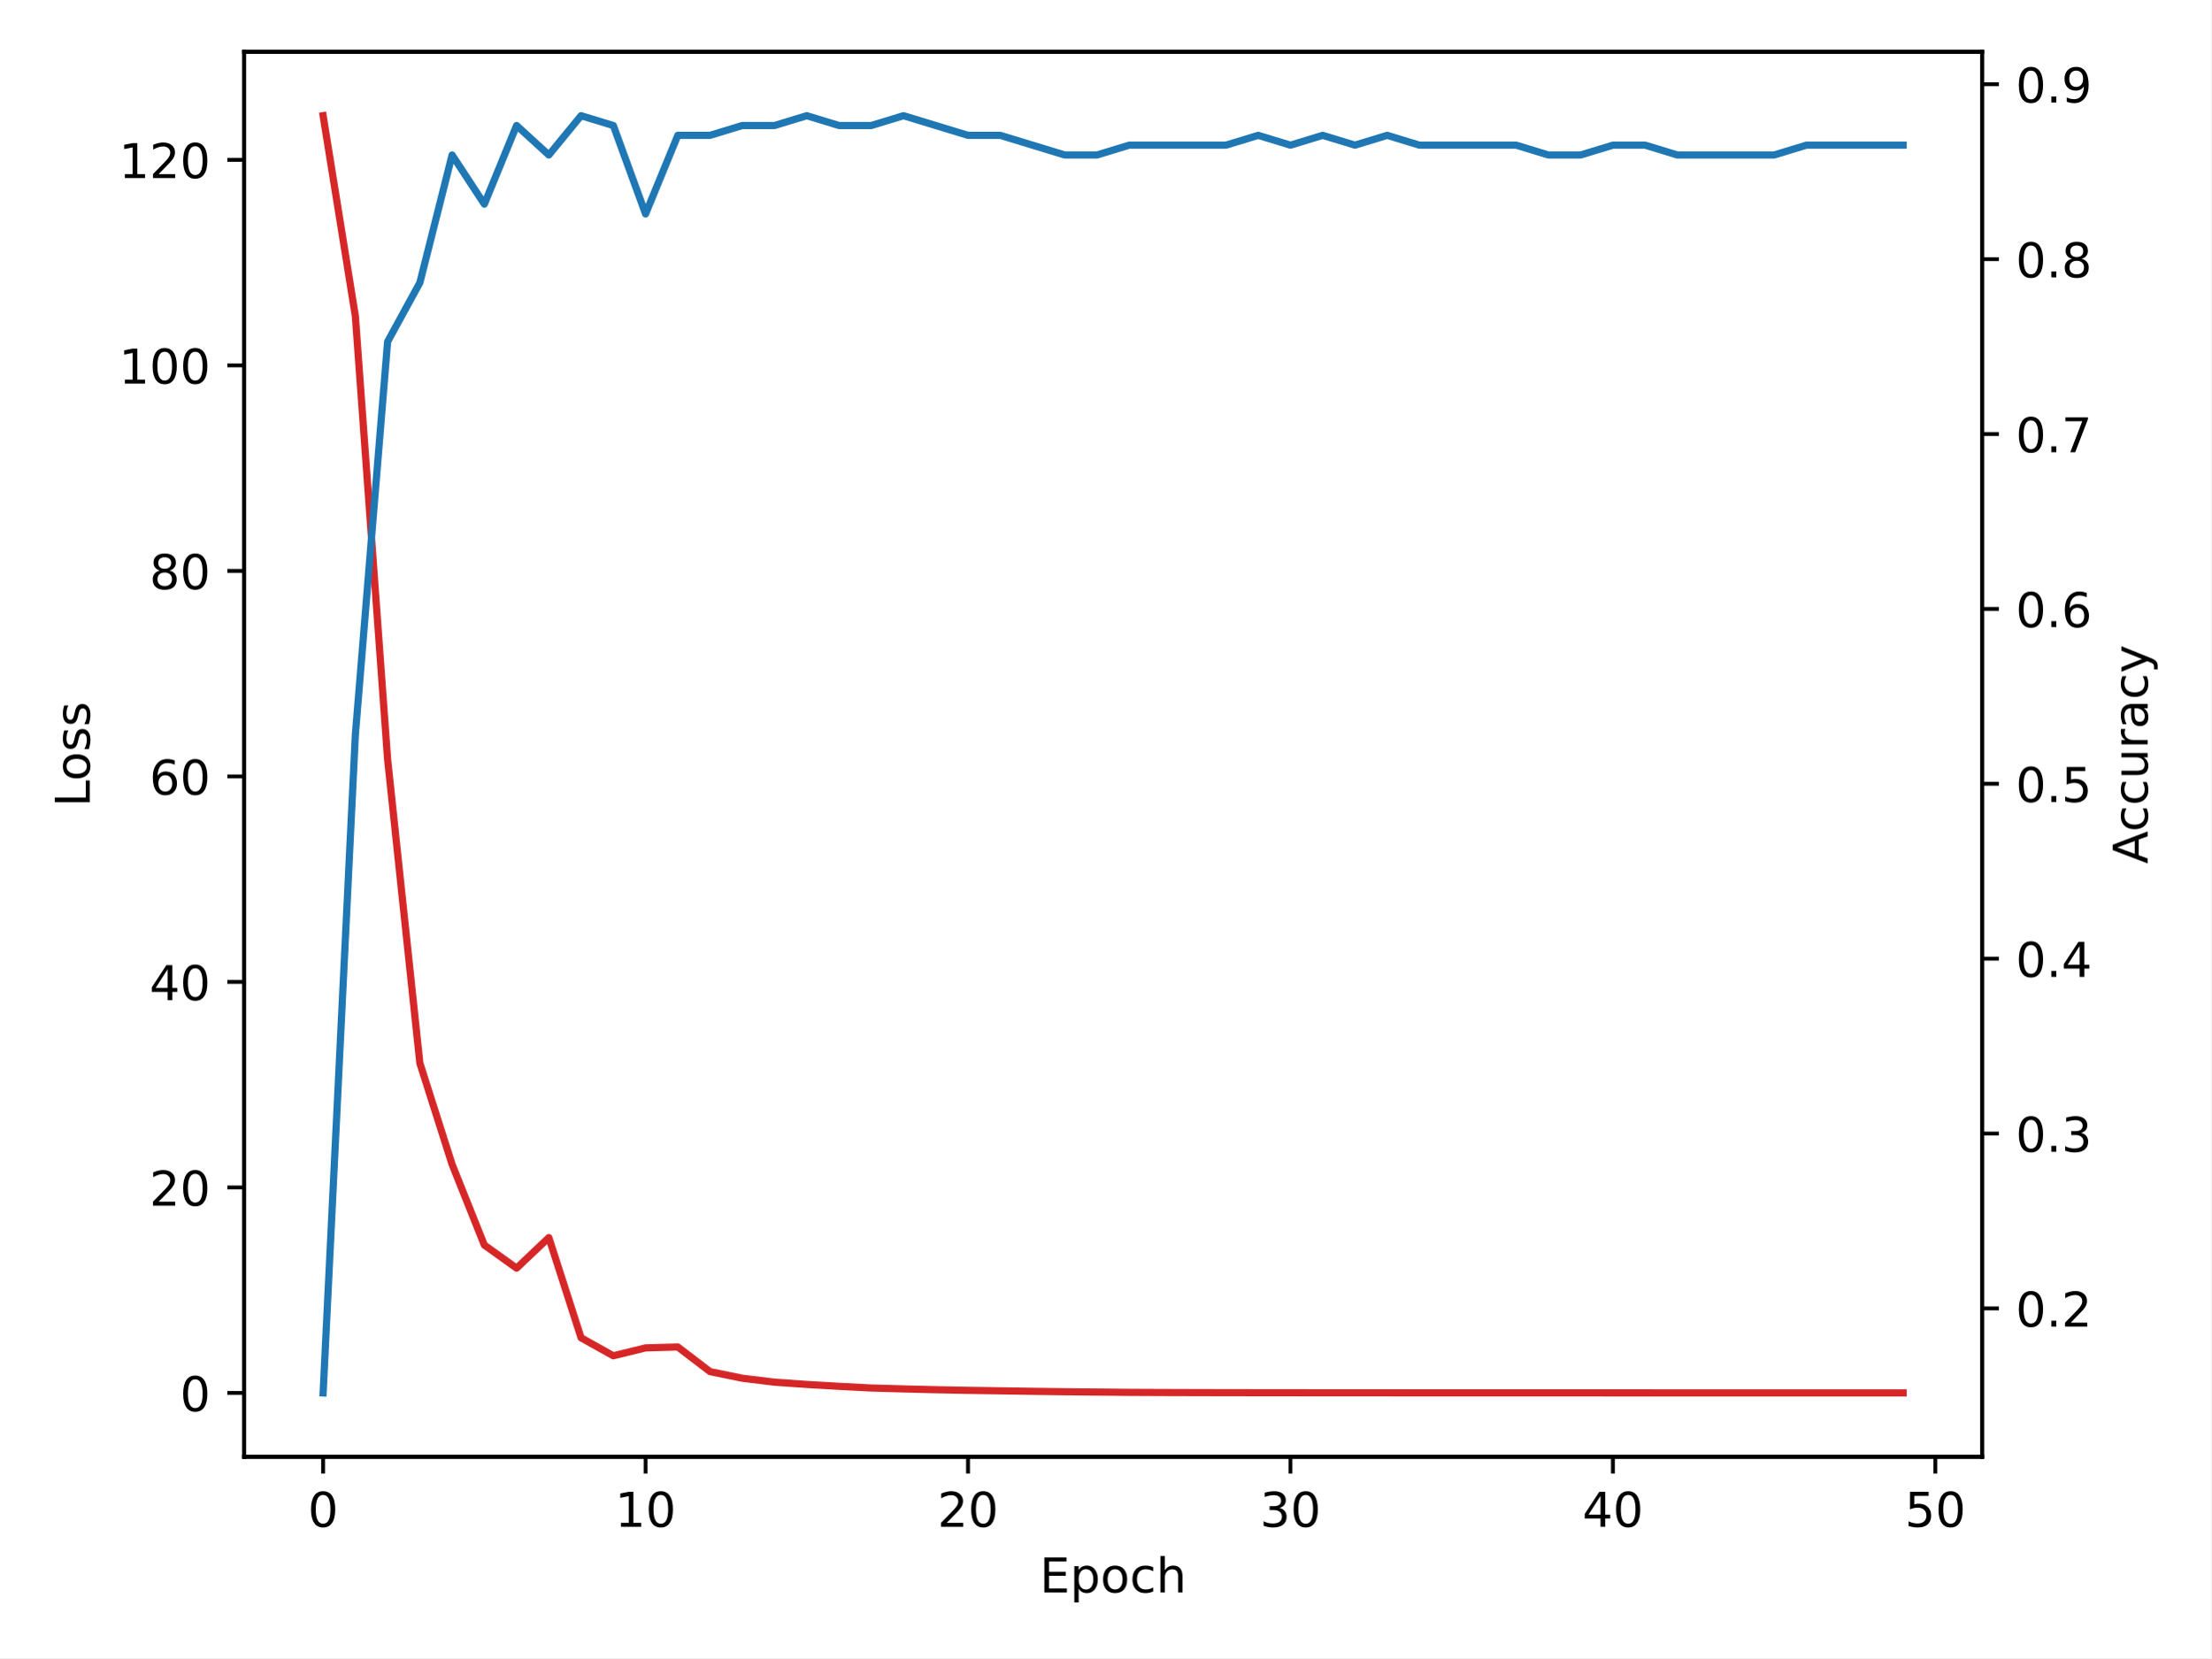
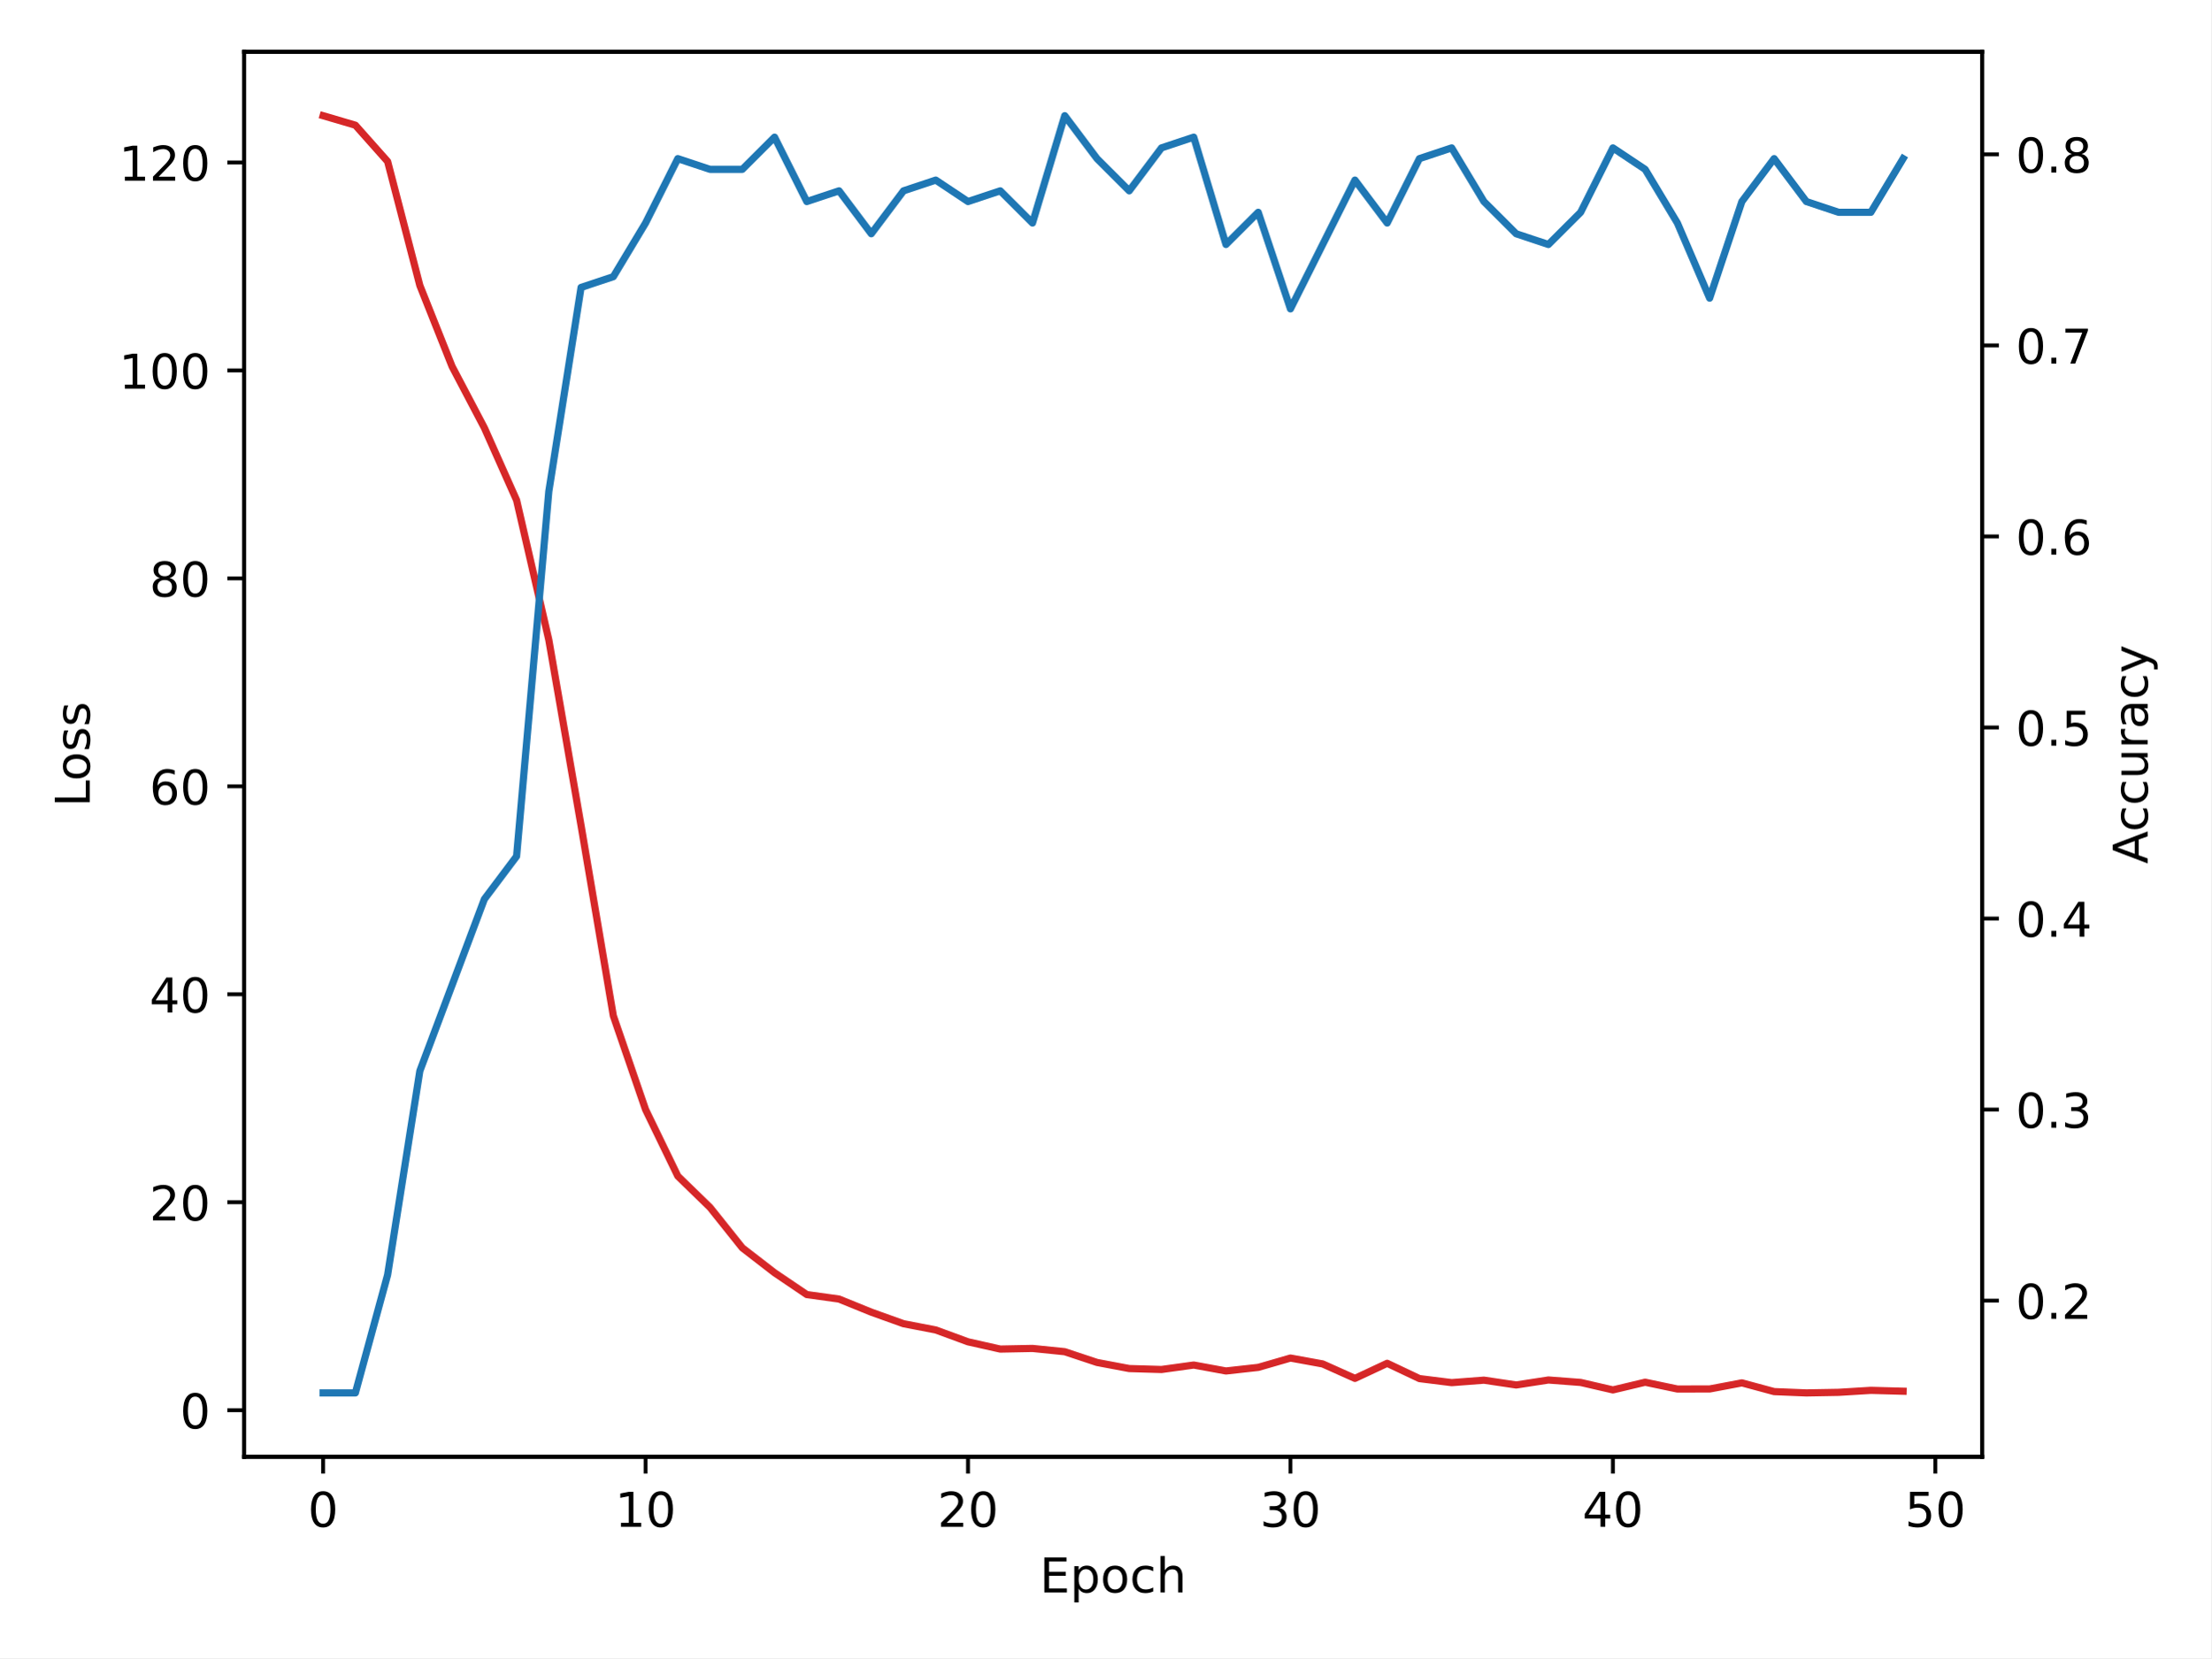
<svg xmlns="http://www.w3.org/2000/svg" xmlns:xlink="http://www.w3.org/1999/xlink" height="345.6pt" version="1.1" viewBox="0 0 460.8 345.6" width="460.8pt">
  <defs>
    <style type="text/css">
*{stroke-linecap:butt;stroke-linejoin:round;}
  </style>
  </defs>
  <g id="figure_1">
    <g id="patch_1">
      <path d="M 0 345.6  L 460.8 345.6  L 460.8 0  L 0 0  z " style="fill:#ffffff;" />
    </g>
    <g id="axes_1">
      <g id="patch_2">
        <path d="M 50.87 303.64  L 413.08 303.64  L 413.08 10.8  L 50.87 10.8  z " style="fill:#ffffff;" />
      </g>
      <g id="matplotlib.axis_1">
        <g id="xtick_1">
          <g id="line2d_1">
            <defs>
-               <path d="M 0 0  L 0 3.5  " id="mafd1a74e2f" style="stroke:#000000;stroke-width:0.8;" />
-             </defs>
-             <g>
-               <use style="stroke:#000000;stroke-width:0.8;" x="67.334" xlink:href="#mafd1a74e2f" y="303.64" />
+               <path d="M 0 0  L 0 3.5  " id="m55891c6fe8" style="stroke:#000000;stroke-width:0.8;" />
+             </defs>
+             <g>
+               <use style="stroke:#000000;stroke-width:0.8;" x="67.334" xlink:href="#m55891c6fe8" y="303.64" />
            </g>
          </g>
          <g id="text_1">
            <defs>
              <path d="M 31.781 66.406  Q 24.172 66.406 20.328 58.906  Q 16.5 51.422 16.5 36.375  Q 16.5 21.391 20.328 13.891  Q 24.172 6.391 31.781 6.391  Q 39.453 6.391 43.281 13.891  Q 47.125 21.391 47.125 36.375  Q 47.125 51.422 43.281 58.906  Q 39.453 66.406 31.781 66.406  z M 31.781 74.219  Q 44.047 74.219 50.516 64.516  Q 56.984 54.828 56.984 36.375  Q 56.984 17.969 50.516 8.266  Q 44.047 -1.422 31.781 -1.422  Q 19.531 -1.422 13.062 8.266  Q 6.594 17.969 6.594 36.375  Q 6.594 54.828 13.062 64.516  Q 19.531 74.219 31.781 74.219  z " id="DejaVuSans-48" />
            </defs>
            <g transform="translate(64.15284 318.2384)scale(0.1 -0.1)">
              <use xlink:href="#DejaVuSans-48" />
            </g>
          </g>
        </g>
        <g id="xtick_2">
          <g id="line2d_2">
            <g>
-               <use style="stroke:#000000;stroke-width:0.8;" x="134.534" xlink:href="#mafd1a74e2f" y="303.64" />
+               <use style="stroke:#000000;stroke-width:0.8;" x="134.534" xlink:href="#m55891c6fe8" y="303.64" />
            </g>
          </g>
          <g id="text_2">
            <defs>
              <path d="M 12.406 8.297  L 28.516 8.297  L 28.516 63.922  L 10.984 60.406  L 10.984 69.391  L 28.422 72.906  L 38.281 72.906  L 38.281 8.297  L 54.391 8.297  L 54.391 0  L 12.406 0  z " id="DejaVuSans-49" />
            </defs>
            <g transform="translate(128.172 318.2384)scale(0.1 -0.1)">
              <use xlink:href="#DejaVuSans-49" />
              <use x="63.623" xlink:href="#DejaVuSans-48" />
            </g>
          </g>
        </g>
        <g id="xtick_3">
          <g id="line2d_3">
            <g>
-               <use style="stroke:#000000;stroke-width:0.8;" x="201.735" xlink:href="#mafd1a74e2f" y="303.64" />
+               <use style="stroke:#000000;stroke-width:0.8;" x="201.735" xlink:href="#m55891c6fe8" y="303.64" />
            </g>
          </g>
          <g id="text_3">
            <defs>
              <path d="M 19.188 8.297  L 53.609 8.297  L 53.609 0  L 7.328 0  L 7.328 8.297  Q 12.938 14.109 22.625 23.891  Q 32.328 33.688 34.812 36.531  Q 39.547 41.844 41.422 45.531  Q 43.312 49.219 43.312 52.781  Q 43.312 58.594 39.234 62.25  Q 35.156 65.922 28.609 65.922  Q 23.969 65.922 18.812 64.312  Q 13.672 62.703 7.812 59.422  L 7.812 69.391  Q 13.766 71.781 18.938 73  Q 24.125 74.219 28.422 74.219  Q 39.75 74.219 46.484 68.547  Q 53.219 62.891 53.219 53.422  Q 53.219 48.922 51.531 44.891  Q 49.859 40.875 45.406 35.406  Q 44.188 33.984 37.641 27.219  Q 31.109 20.453 19.188 8.297  z " id="DejaVuSans-50" />
            </defs>
            <g transform="translate(195.3723 318.2384)scale(0.1 -0.1)">
              <use xlink:href="#DejaVuSans-50" />
              <use x="63.623" xlink:href="#DejaVuSans-48" />
            </g>
          </g>
        </g>
        <g id="xtick_4">
          <g id="line2d_4">
            <g>
-               <use style="stroke:#000000;stroke-width:0.8;" x="268.935" xlink:href="#mafd1a74e2f" y="303.64" />
+               <use style="stroke:#000000;stroke-width:0.8;" x="268.935" xlink:href="#m55891c6fe8" y="303.64" />
            </g>
          </g>
          <g id="text_4">
            <defs>
              <path d="M 40.578 39.312  Q 47.656 37.797 51.625 33  Q 55.609 28.219 55.609 21.188  Q 55.609 10.406 48.188 4.484  Q 40.766 -1.422 27.094 -1.422  Q 22.516 -1.422 17.656 -0.516  Q 12.797 0.391 7.625 2.203  L 7.625 11.719  Q 11.719 9.328 16.594 8.109  Q 21.484 6.891 26.812 6.891  Q 36.078 6.891 40.938 10.547  Q 45.797 14.203 45.797 21.188  Q 45.797 27.641 41.281 31.266  Q 36.766 34.906 28.719 34.906  L 20.219 34.906  L 20.219 43.016  L 29.109 43.016  Q 36.375 43.016 40.234 45.922  Q 44.094 48.828 44.094 54.297  Q 44.094 59.906 40.109 62.906  Q 36.141 65.922 28.719 65.922  Q 24.656 65.922 20.016 65.031  Q 15.375 64.156 9.812 62.312  L 9.812 71.094  Q 15.438 72.656 20.344 73.438  Q 25.25 74.219 29.594 74.219  Q 40.828 74.219 47.359 69.109  Q 53.906 64.016 53.906 55.328  Q 53.906 49.266 50.438 45.094  Q 46.969 40.922 40.578 39.312  z " id="DejaVuSans-51" />
            </defs>
            <g transform="translate(262.5727 318.2384)scale(0.1 -0.1)">
              <use xlink:href="#DejaVuSans-51" />
              <use x="63.623" xlink:href="#DejaVuSans-48" />
            </g>
          </g>
        </g>
        <g id="xtick_5">
          <g id="line2d_5">
            <g>
-               <use style="stroke:#000000;stroke-width:0.8;" x="336.136" xlink:href="#mafd1a74e2f" y="303.64" />
+               <use style="stroke:#000000;stroke-width:0.8;" x="336.136" xlink:href="#m55891c6fe8" y="303.64" />
            </g>
          </g>
          <g id="text_5">
            <defs>
              <path d="M 37.797 64.312  L 12.891 25.391  L 37.797 25.391  z M 35.203 72.906  L 47.609 72.906  L 47.609 25.391  L 58.016 25.391  L 58.016 17.188  L 47.609 17.188  L 47.609 0  L 37.797 0  L 37.797 17.188  L 4.891 17.188  L 4.891 26.703  z " id="DejaVuSans-52" />
            </defs>
            <g transform="translate(329.7731 318.2384)scale(0.1 -0.1)">
              <use xlink:href="#DejaVuSans-52" />
              <use x="63.623" xlink:href="#DejaVuSans-48" />
            </g>
          </g>
        </g>
        <g id="xtick_6">
          <g id="line2d_6">
            <g>
-               <use style="stroke:#000000;stroke-width:0.8;" x="403.336" xlink:href="#mafd1a74e2f" y="303.64" />
+               <use style="stroke:#000000;stroke-width:0.8;" x="403.336" xlink:href="#m55891c6fe8" y="303.64" />
            </g>
          </g>
          <g id="text_6">
            <defs>
              <path d="M 10.797 72.906  L 49.516 72.906  L 49.516 64.594  L 19.828 64.594  L 19.828 46.734  Q 21.969 47.469 24.109 47.828  Q 26.266 48.188 28.422 48.188  Q 40.625 48.188 47.75 41.5  Q 54.891 34.812 54.891 23.391  Q 54.891 11.625 47.562 5.094  Q 40.234 -1.422 26.906 -1.422  Q 22.312 -1.422 17.547 -0.641  Q 12.797 0.141 7.719 1.703  L 7.719 11.625  Q 12.109 9.234 16.797 8.062  Q 21.484 6.891 26.703 6.891  Q 35.156 6.891 40.078 11.328  Q 45.016 15.766 45.016 23.391  Q 45.016 31 40.078 35.438  Q 35.156 39.891 26.703 39.891  Q 22.75 39.891 18.812 39.016  Q 14.891 38.141 10.797 36.281  z " id="DejaVuSans-53" />
            </defs>
            <g transform="translate(396.9734 318.2384)scale(0.1 -0.1)">
              <use xlink:href="#DejaVuSans-53" />
              <use x="63.623" xlink:href="#DejaVuSans-48" />
            </g>
          </g>
        </g>
        <g id="text_7">
          <defs>
            <path d="M 9.812 72.906  L 55.906 72.906  L 55.906 64.594  L 19.672 64.594  L 19.672 43.016  L 54.391 43.016  L 54.391 34.719  L 19.672 34.719  L 19.672 8.297  L 56.781 8.297  L 56.781 0  L 9.812 0  z " id="DejaVuSans-69" />
            <path d="M 18.109 8.203  L 18.109 -20.797  L 9.078 -20.797  L 9.078 54.688  L 18.109 54.688  L 18.109 46.391  Q 20.953 51.266 25.266 53.625  Q 29.594 56 35.594 56  Q 45.562 56 51.781 48.094  Q 58.016 40.188 58.016 27.297  Q 58.016 14.406 51.781 6.484  Q 45.562 -1.422 35.594 -1.422  Q 29.594 -1.422 25.266 0.953  Q 20.953 3.328 18.109 8.203  z M 48.688 27.297  Q 48.688 37.203 44.609 42.844  Q 40.531 48.484 33.406 48.484  Q 26.266 48.484 22.188 42.844  Q 18.109 37.203 18.109 27.297  Q 18.109 17.391 22.188 11.75  Q 26.266 6.109 33.406 6.109  Q 40.531 6.109 44.609 11.75  Q 48.688 17.391 48.688 27.297  z " id="DejaVuSans-112" />
            <path d="M 30.609 48.391  Q 23.391 48.391 19.188 42.75  Q 14.984 37.109 14.984 27.297  Q 14.984 17.484 19.156 11.844  Q 23.344 6.203 30.609 6.203  Q 37.797 6.203 41.984 11.859  Q 46.188 17.531 46.188 27.297  Q 46.188 37.016 41.984 42.703  Q 37.797 48.391 30.609 48.391  z M 30.609 56  Q 42.328 56 49.016 48.375  Q 55.719 40.766 55.719 27.297  Q 55.719 13.875 49.016 6.219  Q 42.328 -1.422 30.609 -1.422  Q 18.844 -1.422 12.172 6.219  Q 5.516 13.875 5.516 27.297  Q 5.516 40.766 12.172 48.375  Q 18.844 56 30.609 56  z " id="DejaVuSans-111" />
            <path d="M 48.781 52.594  L 48.781 44.188  Q 44.969 46.297 41.141 47.344  Q 37.312 48.391 33.406 48.391  Q 24.656 48.391 19.812 42.844  Q 14.984 37.312 14.984 27.297  Q 14.984 17.281 19.812 11.734  Q 24.656 6.203 33.406 6.203  Q 37.312 6.203 41.141 7.25  Q 44.969 8.297 48.781 10.406  L 48.781 2.094  Q 45.016 0.344 40.984 -0.531  Q 36.969 -1.422 32.422 -1.422  Q 20.062 -1.422 12.781 6.344  Q 5.516 14.109 5.516 27.297  Q 5.516 40.672 12.859 48.328  Q 20.219 56 33.016 56  Q 37.156 56 41.109 55.141  Q 45.062 54.297 48.781 52.594  z " id="DejaVuSans-99" />
            <path d="M 54.891 33.016  L 54.891 0  L 45.906 0  L 45.906 32.719  Q 45.906 40.484 42.875 44.328  Q 39.844 48.188 33.797 48.188  Q 26.516 48.188 22.312 43.547  Q 18.109 38.922 18.109 30.906  L 18.109 0  L 9.078 0  L 9.078 75.984  L 18.109 75.984  L 18.109 46.188  Q 21.344 51.125 25.703 53.562  Q 30.078 56 35.797 56  Q 45.219 56 50.047 50.172  Q 54.891 44.344 54.891 33.016  z " id="DejaVuSans-104" />
          </defs>
          <g transform="translate(216.6641 331.9166)scale(0.1 -0.1)">
            <use xlink:href="#DejaVuSans-69" />
            <use x="63.184" xlink:href="#DejaVuSans-112" />
            <use x="126.66" xlink:href="#DejaVuSans-111" />
            <use x="187.842" xlink:href="#DejaVuSans-99" />
            <use x="242.822" xlink:href="#DejaVuSans-104" />
          </g>
        </g>
      </g>
      <g id="matplotlib.axis_2">
        <g id="ytick_1">
          <g id="line2d_7">
            <defs>
-               <path d="M 0 0  L -3.5 0  " id="m36f85b07df" style="stroke:#000000;stroke-width:0.8;" />
-             </defs>
-             <g>
-               <use style="stroke:#000000;stroke-width:0.8;" x="50.87" xlink:href="#m36f85b07df" y="290.337" />
+               <path d="M 0 0  L -3.5 0  " id="mcc1ae7d4f5" style="stroke:#000000;stroke-width:0.8;" />
+             </defs>
+             <g>
+               <use style="stroke:#000000;stroke-width:0.8;" x="50.87" xlink:href="#mcc1ae7d4f5" y="293.932" />
            </g>
          </g>
          <g id="text_8">
-             <g transform="translate(37.5075 294.1361)scale(0.1 -0.1)">
+             <g transform="translate(37.5075 297.7317)scale(0.1 -0.1)">
              <use xlink:href="#DejaVuSans-48" />
            </g>
          </g>
        </g>
        <g id="ytick_2">
          <g id="line2d_8">
            <g>
-               <use style="stroke:#000000;stroke-width:0.8;" x="50.87" xlink:href="#m36f85b07df" y="247.499" />
+               <use style="stroke:#000000;stroke-width:0.8;" x="50.87" xlink:href="#mcc1ae7d4f5" y="250.587" />
            </g>
          </g>
          <g id="text_9">
-             <g transform="translate(31.145 251.2985)scale(0.1 -0.1)">
+             <g transform="translate(31.145 254.3858)scale(0.1 -0.1)">
              <use xlink:href="#DejaVuSans-50" />
              <use x="63.623" xlink:href="#DejaVuSans-48" />
            </g>
          </g>
        </g>
        <g id="ytick_3">
          <g id="line2d_9">
            <g>
-               <use style="stroke:#000000;stroke-width:0.8;" x="50.87" xlink:href="#m36f85b07df" y="204.662" />
+               <use style="stroke:#000000;stroke-width:0.8;" x="50.87" xlink:href="#mcc1ae7d4f5" y="207.241" />
            </g>
          </g>
          <g id="text_10">
-             <g transform="translate(31.145 208.461)scale(0.1 -0.1)">
+             <g transform="translate(31.145 211.0399)scale(0.1 -0.1)">
              <use xlink:href="#DejaVuSans-52" />
              <use x="63.623" xlink:href="#DejaVuSans-48" />
            </g>
          </g>
        </g>
        <g id="ytick_4">
          <g id="line2d_10">
            <g>
-               <use style="stroke:#000000;stroke-width:0.8;" x="50.87" xlink:href="#m36f85b07df" y="161.824" />
+               <use style="stroke:#000000;stroke-width:0.8;" x="50.87" xlink:href="#mcc1ae7d4f5" y="163.895" />
            </g>
          </g>
          <g id="text_11">
            <defs>
              <path d="M 33.016 40.375  Q 26.375 40.375 22.484 35.828  Q 18.609 31.297 18.609 23.391  Q 18.609 15.531 22.484 10.953  Q 26.375 6.391 33.016 6.391  Q 39.656 6.391 43.531 10.953  Q 47.406 15.531 47.406 23.391  Q 47.406 31.297 43.531 35.828  Q 39.656 40.375 33.016 40.375  z M 52.594 71.297  L 52.594 62.312  Q 48.875 64.062 45.094 64.984  Q 41.312 65.922 37.594 65.922  Q 27.828 65.922 22.672 59.328  Q 17.531 52.734 16.797 39.406  Q 19.672 43.656 24.016 45.922  Q 28.375 48.188 33.594 48.188  Q 44.578 48.188 50.953 41.516  Q 57.328 34.859 57.328 23.391  Q 57.328 12.156 50.688 5.359  Q 44.047 -1.422 33.016 -1.422  Q 20.359 -1.422 13.672 8.266  Q 6.984 17.969 6.984 36.375  Q 6.984 53.656 15.188 63.938  Q 23.391 74.219 37.203 74.219  Q 40.922 74.219 44.703 73.484  Q 48.484 72.75 52.594 71.297  z " id="DejaVuSans-54" />
            </defs>
-             <g transform="translate(31.145 165.6234)scale(0.1 -0.1)">
+             <g transform="translate(31.145 167.6941)scale(0.1 -0.1)">
              <use xlink:href="#DejaVuSans-54" />
              <use x="63.623" xlink:href="#DejaVuSans-48" />
            </g>
          </g>
        </g>
        <g id="ytick_5">
          <g id="line2d_11">
            <g>
-               <use style="stroke:#000000;stroke-width:0.8;" x="50.87" xlink:href="#m36f85b07df" y="118.987" />
+               <use style="stroke:#000000;stroke-width:0.8;" x="50.87" xlink:href="#mcc1ae7d4f5" y="120.549" />
            </g>
          </g>
          <g id="text_12">
            <defs>
              <path d="M 31.781 34.625  Q 24.75 34.625 20.719 30.859  Q 16.703 27.094 16.703 20.516  Q 16.703 13.922 20.719 10.156  Q 24.75 6.391 31.781 6.391  Q 38.812 6.391 42.859 10.172  Q 46.922 13.969 46.922 20.516  Q 46.922 27.094 42.891 30.859  Q 38.875 34.625 31.781 34.625  z M 21.922 38.812  Q 15.578 40.375 12.031 44.719  Q 8.5 49.078 8.5 55.328  Q 8.5 64.062 14.719 69.141  Q 20.953 74.219 31.781 74.219  Q 42.672 74.219 48.875 69.141  Q 55.078 64.062 55.078 55.328  Q 55.078 49.078 51.531 44.719  Q 48 40.375 41.703 38.812  Q 48.828 37.156 52.797 32.312  Q 56.781 27.484 56.781 20.516  Q 56.781 9.906 50.312 4.234  Q 43.844 -1.422 31.781 -1.422  Q 19.734 -1.422 13.25 4.234  Q 6.781 9.906 6.781 20.516  Q 6.781 27.484 10.781 32.312  Q 14.797 37.156 21.922 38.812  z M 18.312 54.391  Q 18.312 48.734 21.844 45.562  Q 25.391 42.391 31.781 42.391  Q 38.141 42.391 41.719 45.562  Q 45.312 48.734 45.312 54.391  Q 45.312 60.062 41.719 63.234  Q 38.141 66.406 31.781 66.406  Q 25.391 66.406 21.844 63.234  Q 18.312 60.062 18.312 54.391  z " id="DejaVuSans-56" />
            </defs>
-             <g transform="translate(31.145 122.7859)scale(0.1 -0.1)">
+             <g transform="translate(31.145 124.3482)scale(0.1 -0.1)">
              <use xlink:href="#DejaVuSans-56" />
              <use x="63.623" xlink:href="#DejaVuSans-48" />
            </g>
          </g>
        </g>
        <g id="ytick_6">
          <g id="line2d_12">
            <g>
-               <use style="stroke:#000000;stroke-width:0.8;" x="50.87" xlink:href="#m36f85b07df" y="76.149" />
+               <use style="stroke:#000000;stroke-width:0.8;" x="50.87" xlink:href="#mcc1ae7d4f5" y="77.203" />
            </g>
          </g>
          <g id="text_13">
-             <g transform="translate(24.7825 79.94831)scale(0.1 -0.1)">
+             <g transform="translate(24.7825 81.00232)scale(0.1 -0.1)">
              <use xlink:href="#DejaVuSans-49" />
              <use x="63.623" xlink:href="#DejaVuSans-48" />
              <use x="127.246" xlink:href="#DejaVuSans-48" />
            </g>
          </g>
        </g>
        <g id="ytick_7">
          <g id="line2d_13">
            <g>
-               <use style="stroke:#000000;stroke-width:0.8;" x="50.87" xlink:href="#m36f85b07df" y="33.312" />
+               <use style="stroke:#000000;stroke-width:0.8;" x="50.87" xlink:href="#mcc1ae7d4f5" y="33.857" />
            </g>
          </g>
          <g id="text_14">
-             <g transform="translate(24.7825 37.11076)scale(0.1 -0.1)">
+             <g transform="translate(24.7825 37.65645)scale(0.1 -0.1)">
              <use xlink:href="#DejaVuSans-49" />
              <use x="63.623" xlink:href="#DejaVuSans-50" />
              <use x="127.246" xlink:href="#DejaVuSans-48" />
            </g>
          </g>
        </g>
        <g id="text_15">
          <defs>
            <path d="M 9.812 72.906  L 19.672 72.906  L 19.672 8.297  L 55.172 8.297  L 55.172 0  L 9.812 0  z " id="DejaVuSans-76" />
            <path d="M 44.281 53.078  L 44.281 44.578  Q 40.484 46.531 36.375 47.5  Q 32.281 48.484 27.875 48.484  Q 21.188 48.484 17.844 46.438  Q 14.5 44.391 14.5 40.281  Q 14.5 37.156 16.891 35.375  Q 19.281 33.594 26.516 31.984  L 29.594 31.297  Q 39.156 29.25 43.188 25.516  Q 47.219 21.781 47.219 15.094  Q 47.219 7.469 41.188 3.016  Q 35.156 -1.422 24.609 -1.422  Q 20.219 -1.422 15.453 -0.562  Q 10.688 0.297 5.422 2  L 5.422 11.281  Q 10.406 8.688 15.234 7.391  Q 20.062 6.109 24.812 6.109  Q 31.156 6.109 34.562 8.281  Q 37.984 10.453 37.984 14.406  Q 37.984 18.062 35.516 20.016  Q 33.062 21.969 24.703 23.781  L 21.578 24.516  Q 13.234 26.266 9.516 29.906  Q 5.812 33.547 5.812 39.891  Q 5.812 47.609 11.281 51.797  Q 16.75 56 26.812 56  Q 31.781 56 36.172 55.266  Q 40.578 54.547 44.281 53.078  z " id="DejaVuSans-115" />
          </defs>
          <g transform="translate(18.70281 168.1872)rotate(-90)scale(0.1 -0.1)">
            <use xlink:href="#DejaVuSans-76" />
            <use x="53.963" xlink:href="#DejaVuSans-111" />
            <use x="115.145" xlink:href="#DejaVuSans-115" />
            <use x="167.244" xlink:href="#DejaVuSans-115" />
          </g>
        </g>
      </g>
      <g id="line2d_14">
-         <path clip-path="url(#pf6c78386af)" d="M 67.334 24.111  L 74.054 65.905  L 80.774 158.277  L 87.494 221.585  L 94.214 242.7  L 100.934 259.511  L 107.654 264.325  L 114.374 257.956  L 121.094 278.839  L 127.814 282.59  L 134.534 280.945  L 141.254 280.75  L 147.975 285.891  L 154.695 287.268  L 161.415 288.09  L 168.135 288.563  L 174.855 288.954  L 181.575 289.305  L 188.295 289.496  L 195.015 289.663  L 201.735 289.796  L 208.455 289.894  L 215.175 289.999  L 221.895 290.085  L 228.615 290.151  L 235.335 290.213  L 242.055 290.245  L 248.775 290.264  L 255.495 290.28  L 262.215 290.288  L 268.935 290.295  L 275.655 290.301  L 282.375 290.304  L 289.095 290.309  L 295.815 290.312  L 302.535 290.314  L 309.255 290.316  L 315.975 290.318  L 322.696 290.32  L 329.416 290.321  L 336.136 290.322  L 342.856 290.323  L 349.576 290.324  L 356.296 290.325  L 363.016 290.326  L 369.736 290.327  L 376.456 290.327  L 383.176 290.328  L 389.896 290.329  L 396.616 290.329  " style="fill:none;stroke:#d62728;stroke-linecap:square;stroke-width:1.5;" />
+         <path clip-path="url(#pe13c70c5f8)" d="M 67.334 24.111  L 74.054 26.089  L 80.774 33.65  L 87.494 59.508  L 94.214 76.389  L 100.934 89.168  L 107.654 104.257  L 114.374 133.395  L 121.094 172.095  L 127.814 211.724  L 134.534 231.268  L 141.254 245.135  L 147.975 251.67  L 154.695 260.089  L 161.415 265.284  L 168.135 269.829  L 174.855 270.767  L 181.575 273.497  L 188.295 275.907  L 195.015 277.208  L 201.735 279.678  L 208.455 281.19  L 215.175 281.056  L 221.895 281.742  L 228.615 283.978  L 235.335 285.251  L 242.055 285.449  L 248.775 284.518  L 255.495 285.755  L 262.215 285.01  L 268.935 283.062  L 275.655 284.29  L 282.375 287.302  L 289.095 284.158  L 295.815 287.344  L 302.535 288.187  L 309.255 287.669  L 315.975 288.675  L 322.696 287.635  L 329.416 288.149  L 336.136 289.706  L 342.856 288.101  L 349.576 289.516  L 356.296 289.506  L 363.016 288.237  L 369.736 290.056  L 376.456 290.329  L 383.176 290.209  L 389.896 289.794  L 396.616 289.979  " style="fill:none;stroke:#d62728;stroke-linecap:square;stroke-width:1.5;" />
      </g>
      <g id="patch_3">
        <path d="M 50.87 303.64  L 50.87 10.8  " style="fill:none;stroke:#000000;stroke-linecap:square;stroke-linejoin:miter;stroke-width:0.8;" />
      </g>
      <g id="patch_4">
        <path d="M 413.08 303.64  L 413.08 10.8  " style="fill:none;stroke:#000000;stroke-linecap:square;stroke-linejoin:miter;stroke-width:0.8;" />
      </g>
      <g id="patch_5">
        <path d="M 50.87 303.64  L 413.08 303.64  " style="fill:none;stroke:#000000;stroke-linecap:square;stroke-linejoin:miter;stroke-width:0.8;" />
      </g>
      <g id="patch_6">
        <path d="M 50.87 10.8  L 413.08 10.8  " style="fill:none;stroke:#000000;stroke-linecap:square;stroke-linejoin:miter;stroke-width:0.8;" />
      </g>
    </g>
    <g id="axes_2">
      <g id="matplotlib.axis_3">
        <g id="ytick_8">
          <g id="line2d_15">
            <defs>
-               <path d="M 0 0  L 3.5 0  " id="m83d3d0f707" style="stroke:#000000;stroke-width:0.8;" />
-             </defs>
-             <g>
-               <use style="stroke:#000000;stroke-width:0.8;" x="413.08" xlink:href="#m83d3d0f707" y="272.718" />
+               <path d="M 0 0  L 3.5 0  " id="mb87e1c171e" style="stroke:#000000;stroke-width:0.8;" />
+             </defs>
+             <g>
+               <use style="stroke:#000000;stroke-width:0.8;" x="413.08" xlink:href="#mb87e1c171e" y="271.09" />
            </g>
          </g>
          <g id="text_16">
            <defs>
              <path d="M 10.688 12.406  L 21 12.406  L 21 0  L 10.688 0  z " id="DejaVuSans-46" />
            </defs>
-             <g transform="translate(420.08 276.517)scale(0.1 -0.1)">
+             <g transform="translate(420.08 274.889)scale(0.1 -0.1)">
              <use xlink:href="#DejaVuSans-48" />
              <use x="63.623" xlink:href="#DejaVuSans-46" />
              <use x="95.41" xlink:href="#DejaVuSans-50" />
            </g>
          </g>
        </g>
        <g id="ytick_9">
          <g id="line2d_16">
            <g>
-               <use style="stroke:#000000;stroke-width:0.8;" x="413.08" xlink:href="#m83d3d0f707" y="236.266" />
+               <use style="stroke:#000000;stroke-width:0.8;" x="413.08" xlink:href="#mb87e1c171e" y="231.269" />
            </g>
          </g>
          <g id="text_17">
-             <g transform="translate(420.08 240.0655)scale(0.1 -0.1)">
+             <g transform="translate(420.08 235.0681)scale(0.1 -0.1)">
              <use xlink:href="#DejaVuSans-48" />
              <use x="63.623" xlink:href="#DejaVuSans-46" />
              <use x="95.41" xlink:href="#DejaVuSans-51" />
            </g>
          </g>
        </g>
        <g id="ytick_10">
          <g id="line2d_17">
            <g>
-               <use style="stroke:#000000;stroke-width:0.8;" x="413.08" xlink:href="#m83d3d0f707" y="199.815" />
+               <use style="stroke:#000000;stroke-width:0.8;" x="413.08" xlink:href="#mb87e1c171e" y="191.448" />
            </g>
          </g>
          <g id="text_18">
-             <g transform="translate(420.08 203.6141)scale(0.1 -0.1)">
+             <g transform="translate(420.08 195.2473)scale(0.1 -0.1)">
              <use xlink:href="#DejaVuSans-48" />
              <use x="63.623" xlink:href="#DejaVuSans-46" />
              <use x="95.41" xlink:href="#DejaVuSans-52" />
            </g>
          </g>
        </g>
        <g id="ytick_11">
          <g id="line2d_18">
            <g>
-               <use style="stroke:#000000;stroke-width:0.8;" x="413.08" xlink:href="#m83d3d0f707" y="163.363" />
+               <use style="stroke:#000000;stroke-width:0.8;" x="413.08" xlink:href="#mb87e1c171e" y="151.627" />
            </g>
          </g>
          <g id="text_19">
-             <g transform="translate(420.08 167.1627)scale(0.1 -0.1)">
+             <g transform="translate(420.08 155.4264)scale(0.1 -0.1)">
              <use xlink:href="#DejaVuSans-48" />
              <use x="63.623" xlink:href="#DejaVuSans-46" />
              <use x="95.41" xlink:href="#DejaVuSans-53" />
            </g>
          </g>
        </g>
        <g id="ytick_12">
          <g id="line2d_19">
            <g>
-               <use style="stroke:#000000;stroke-width:0.8;" x="413.08" xlink:href="#m83d3d0f707" y="126.912" />
+               <use style="stroke:#000000;stroke-width:0.8;" x="413.08" xlink:href="#mb87e1c171e" y="111.806" />
            </g>
          </g>
          <g id="text_20">
-             <g transform="translate(420.08 130.7113)scale(0.1 -0.1)">
+             <g transform="translate(420.08 115.6055)scale(0.1 -0.1)">
              <use xlink:href="#DejaVuSans-48" />
              <use x="63.623" xlink:href="#DejaVuSans-46" />
              <use x="95.41" xlink:href="#DejaVuSans-54" />
            </g>
          </g>
        </g>
        <g id="ytick_13">
          <g id="line2d_20">
            <g>
-               <use style="stroke:#000000;stroke-width:0.8;" x="413.08" xlink:href="#m83d3d0f707" y="90.461" />
+               <use style="stroke:#000000;stroke-width:0.8;" x="413.08" xlink:href="#mb87e1c171e" y="71.985" />
            </g>
          </g>
          <g id="text_21">
            <defs>
              <path d="M 8.203 72.906  L 55.078 72.906  L 55.078 68.703  L 28.609 0  L 18.312 0  L 43.219 64.594  L 8.203 64.594  z " id="DejaVuSans-55" />
            </defs>
-             <g transform="translate(420.08 94.25989)scale(0.1 -0.1)">
+             <g transform="translate(420.08 75.78466)scale(0.1 -0.1)">
              <use xlink:href="#DejaVuSans-48" />
              <use x="63.623" xlink:href="#DejaVuSans-46" />
              <use x="95.41" xlink:href="#DejaVuSans-55" />
            </g>
          </g>
        </g>
        <g id="ytick_14">
          <g id="line2d_21">
            <g>
-               <use style="stroke:#000000;stroke-width:0.8;" x="413.08" xlink:href="#m83d3d0f707" y="54.009" />
+               <use style="stroke:#000000;stroke-width:0.8;" x="413.08" xlink:href="#mb87e1c171e" y="32.165" />
            </g>
          </g>
          <g id="text_22">
-             <g transform="translate(420.08 57.80848)scale(0.1 -0.1)">
+             <g transform="translate(420.08 35.96379)scale(0.1 -0.1)">
              <use xlink:href="#DejaVuSans-48" />
              <use x="63.623" xlink:href="#DejaVuSans-46" />
              <use x="95.41" xlink:href="#DejaVuSans-56" />
            </g>
          </g>
        </g>
-         <g id="ytick_15">
-           <g id="line2d_22">
-             <g>
-               <use style="stroke:#000000;stroke-width:0.8;" x="413.08" xlink:href="#m83d3d0f707" y="17.558" />
-             </g>
-           </g>
-           <g id="text_23">
-             <defs>
-               <path d="M 10.984 1.516  L 10.984 10.5  Q 14.703 8.734 18.5 7.812  Q 22.312 6.891 25.984 6.891  Q 35.75 6.891 40.891 13.453  Q 46.047 20.016 46.781 33.406  Q 43.953 29.203 39.594 26.953  Q 35.25 24.703 29.984 24.703  Q 19.047 24.703 12.672 31.312  Q 6.297 37.938 6.297 49.422  Q 6.297 60.641 12.938 67.422  Q 19.578 74.219 30.609 74.219  Q 43.266 74.219 49.922 64.516  Q 56.594 54.828 56.594 36.375  Q 56.594 19.141 48.406 8.859  Q 40.234 -1.422 26.422 -1.422  Q 22.703 -1.422 18.891 -0.688  Q 15.094 0.047 10.984 1.516  z M 30.609 32.422  Q 37.25 32.422 41.125 36.953  Q 45.016 41.5 45.016 49.422  Q 45.016 57.281 41.125 61.844  Q 37.25 66.406 30.609 66.406  Q 23.969 66.406 20.094 61.844  Q 16.219 57.281 16.219 49.422  Q 16.219 41.5 20.094 36.953  Q 23.969 32.422 30.609 32.422  z " id="DejaVuSans-57" />
-             </defs>
-             <g transform="translate(420.08 21.35706)scale(0.1 -0.1)">
-               <use xlink:href="#DejaVuSans-48" />
-               <use x="63.623" xlink:href="#DejaVuSans-46" />
-               <use x="95.41" xlink:href="#DejaVuSans-57" />
-             </g>
-           </g>
-         </g>
-         <g id="text_24">
+         <g id="text_23">
          <defs>
            <path d="M 34.188 63.188  L 20.797 26.906  L 47.609 26.906  z M 28.609 72.906  L 39.797 72.906  L 67.578 0  L 57.328 0  L 50.688 18.703  L 17.828 18.703  L 11.188 0  L 0.781 0  z " id="DejaVuSans-65" />
            <path d="M 8.5 21.578  L 8.5 54.688  L 17.484 54.688  L 17.484 21.922  Q 17.484 14.156 20.5 10.266  Q 23.531 6.391 29.594 6.391  Q 36.859 6.391 41.078 11.031  Q 45.312 15.672 45.312 23.688  L 45.312 54.688  L 54.297 54.688  L 54.297 0  L 45.312 0  L 45.312 8.406  Q 42.047 3.422 37.719 1  Q 33.406 -1.422 27.688 -1.422  Q 18.266 -1.422 13.375 4.438  Q 8.5 10.297 8.5 21.578  z M 31.109 56  z " id="DejaVuSans-117" />
            <path d="M 41.109 46.297  Q 39.594 47.172 37.812 47.578  Q 36.031 48 33.891 48  Q 26.266 48 22.188 43.047  Q 18.109 38.094 18.109 28.812  L 18.109 0  L 9.078 0  L 9.078 54.688  L 18.109 54.688  L 18.109 46.188  Q 20.953 51.172 25.484 53.578  Q 30.031 56 36.531 56  Q 37.453 56 38.578 55.875  Q 39.703 55.766 41.062 55.516  z " id="DejaVuSans-114" />
            <path d="M 34.281 27.484  Q 23.391 27.484 19.188 25  Q 14.984 22.516 14.984 16.5  Q 14.984 11.719 18.141 8.906  Q 21.297 6.109 26.703 6.109  Q 34.188 6.109 38.703 11.406  Q 43.219 16.703 43.219 25.484  L 43.219 27.484  z M 52.203 31.203  L 52.203 0  L 43.219 0  L 43.219 8.297  Q 40.141 3.328 35.547 0.953  Q 30.953 -1.422 24.312 -1.422  Q 15.922 -1.422 10.953 3.297  Q 6 8.016 6 15.922  Q 6 25.141 12.172 29.828  Q 18.359 34.516 30.609 34.516  L 43.219 34.516  L 43.219 35.406  Q 43.219 41.609 39.141 45  Q 35.062 48.391 27.688 48.391  Q 23 48.391 18.547 47.266  Q 14.109 46.141 10.016 43.891  L 10.016 52.203  Q 14.938 54.109 19.578 55.047  Q 24.219 56 28.609 56  Q 40.484 56 46.344 49.844  Q 52.203 43.703 52.203 31.203  z " id="DejaVuSans-97" />
            <path d="M 32.172 -5.078  Q 28.375 -14.844 24.75 -17.812  Q 21.141 -20.797 15.094 -20.797  L 7.906 -20.797  L 7.906 -13.281  L 13.188 -13.281  Q 16.891 -13.281 18.938 -11.516  Q 21 -9.766 23.484 -3.219  L 25.094 0.875  L 2.984 54.688  L 12.5 54.688  L 29.594 11.922  L 46.688 54.688  L 56.203 54.688  z " id="DejaVuSans-121" />
          </defs>
          <g transform="translate(447.5816 180.0481)rotate(-90)scale(0.1 -0.1)">
            <use xlink:href="#DejaVuSans-65" />
            <use x="66.658" xlink:href="#DejaVuSans-99" />
            <use x="121.639" xlink:href="#DejaVuSans-99" />
            <use x="176.619" xlink:href="#DejaVuSans-117" />
            <use x="239.998" xlink:href="#DejaVuSans-114" />
            <use x="281.111" xlink:href="#DejaVuSans-97" />
            <use x="342.391" xlink:href="#DejaVuSans-99" />
            <use x="397.371" xlink:href="#DejaVuSans-121" />
          </g>
        </g>
      </g>
-       <g id="line2d_23">
-         <path clip-path="url(#pf6c78386af)" d="M 67.334 290.329  L 74.054 153.124  L 80.774 71.211  L 87.494 58.924  L 94.214 32.302  L 100.934 42.541  L 107.654 26.159  L 114.374 32.302  L 121.094 24.111  L 127.814 26.159  L 134.534 44.589  L 141.254 28.207  L 147.975 28.207  L 154.695 26.159  L 161.415 26.159  L 168.135 24.111  L 174.855 26.159  L 181.575 26.159  L 188.295 24.111  L 195.015 26.159  L 201.735 28.207  L 208.455 28.207  L 215.175 30.254  L 221.895 32.302  L 228.615 32.302  L 235.335 30.254  L 242.055 30.254  L 248.775 30.254  L 255.495 30.254  L 262.215 28.207  L 268.935 30.254  L 275.655 28.207  L 282.375 30.254  L 289.095 28.207  L 295.815 30.254  L 302.535 30.254  L 309.255 30.254  L 315.975 30.254  L 322.696 32.302  L 329.416 32.302  L 336.136 30.254  L 342.856 30.254  L 349.576 32.302  L 356.296 32.302  L 363.016 32.302  L 369.736 32.302  L 376.456 30.254  L 383.176 30.254  L 389.896 30.254  L 396.616 30.254  " style="fill:none;stroke:#1f77b4;stroke-linecap:square;stroke-width:1.5;" />
+       <g id="line2d_22">
+         <path clip-path="url(#pe13c70c5f8)" d="M 67.334 290.329  L 74.054 290.329  L 80.774 265.721  L 87.494 223.215  L 94.214 205.318  L 100.934 187.421  L 107.654 178.473  L 114.374 102.41  L 121.094 59.905  L 127.814 57.668  L 134.534 46.482  L 141.254 33.059  L 147.975 35.297  L 154.695 35.297  L 161.415 28.585  L 168.135 42.008  L 174.855 39.771  L 181.575 48.719  L 188.295 39.771  L 195.015 37.534  L 201.735 42.008  L 208.455 39.771  L 215.175 46.482  L 221.895 24.111  L 228.615 33.059  L 235.335 39.771  L 242.055 30.822  L 248.775 28.585  L 255.495 50.956  L 262.215 44.245  L 268.935 64.379  L 275.655 50.956  L 282.375 37.534  L 289.095 46.482  L 295.815 33.059  L 302.535 30.822  L 309.255 42.008  L 315.975 48.719  L 322.696 50.956  L 329.416 44.245  L 336.136 30.822  L 342.856 35.297  L 349.576 46.482  L 356.296 62.142  L 363.016 42.008  L 369.736 33.059  L 376.456 42.008  L 383.176 44.245  L 389.896 44.245  L 396.616 33.059  " style="fill:none;stroke:#1f77b4;stroke-linecap:square;stroke-width:1.5;" />
      </g>
      <g id="patch_7">
        <path d="M 50.87 303.64  L 50.87 10.8  " style="fill:none;stroke:#000000;stroke-linecap:square;stroke-linejoin:miter;stroke-width:0.8;" />
      </g>
      <g id="patch_8">
        <path d="M 413.08 303.64  L 413.08 10.8  " style="fill:none;stroke:#000000;stroke-linecap:square;stroke-linejoin:miter;stroke-width:0.8;" />
      </g>
      <g id="patch_9">
        <path d="M 50.87 303.64  L 413.08 303.64  " style="fill:none;stroke:#000000;stroke-linecap:square;stroke-linejoin:miter;stroke-width:0.8;" />
      </g>
      <g id="patch_10">
        <path d="M 50.87 10.8  L 413.08 10.8  " style="fill:none;stroke:#000000;stroke-linecap:square;stroke-linejoin:miter;stroke-width:0.8;" />
      </g>
    </g>
  </g>
  <defs>
-     <clipPath id="pf6c78386af">
+     <clipPath id="pe13c70c5f8">
      <rect height="292.84" width="362.21" x="50.87" y="10.8" />
    </clipPath>
  </defs>
</svg>
